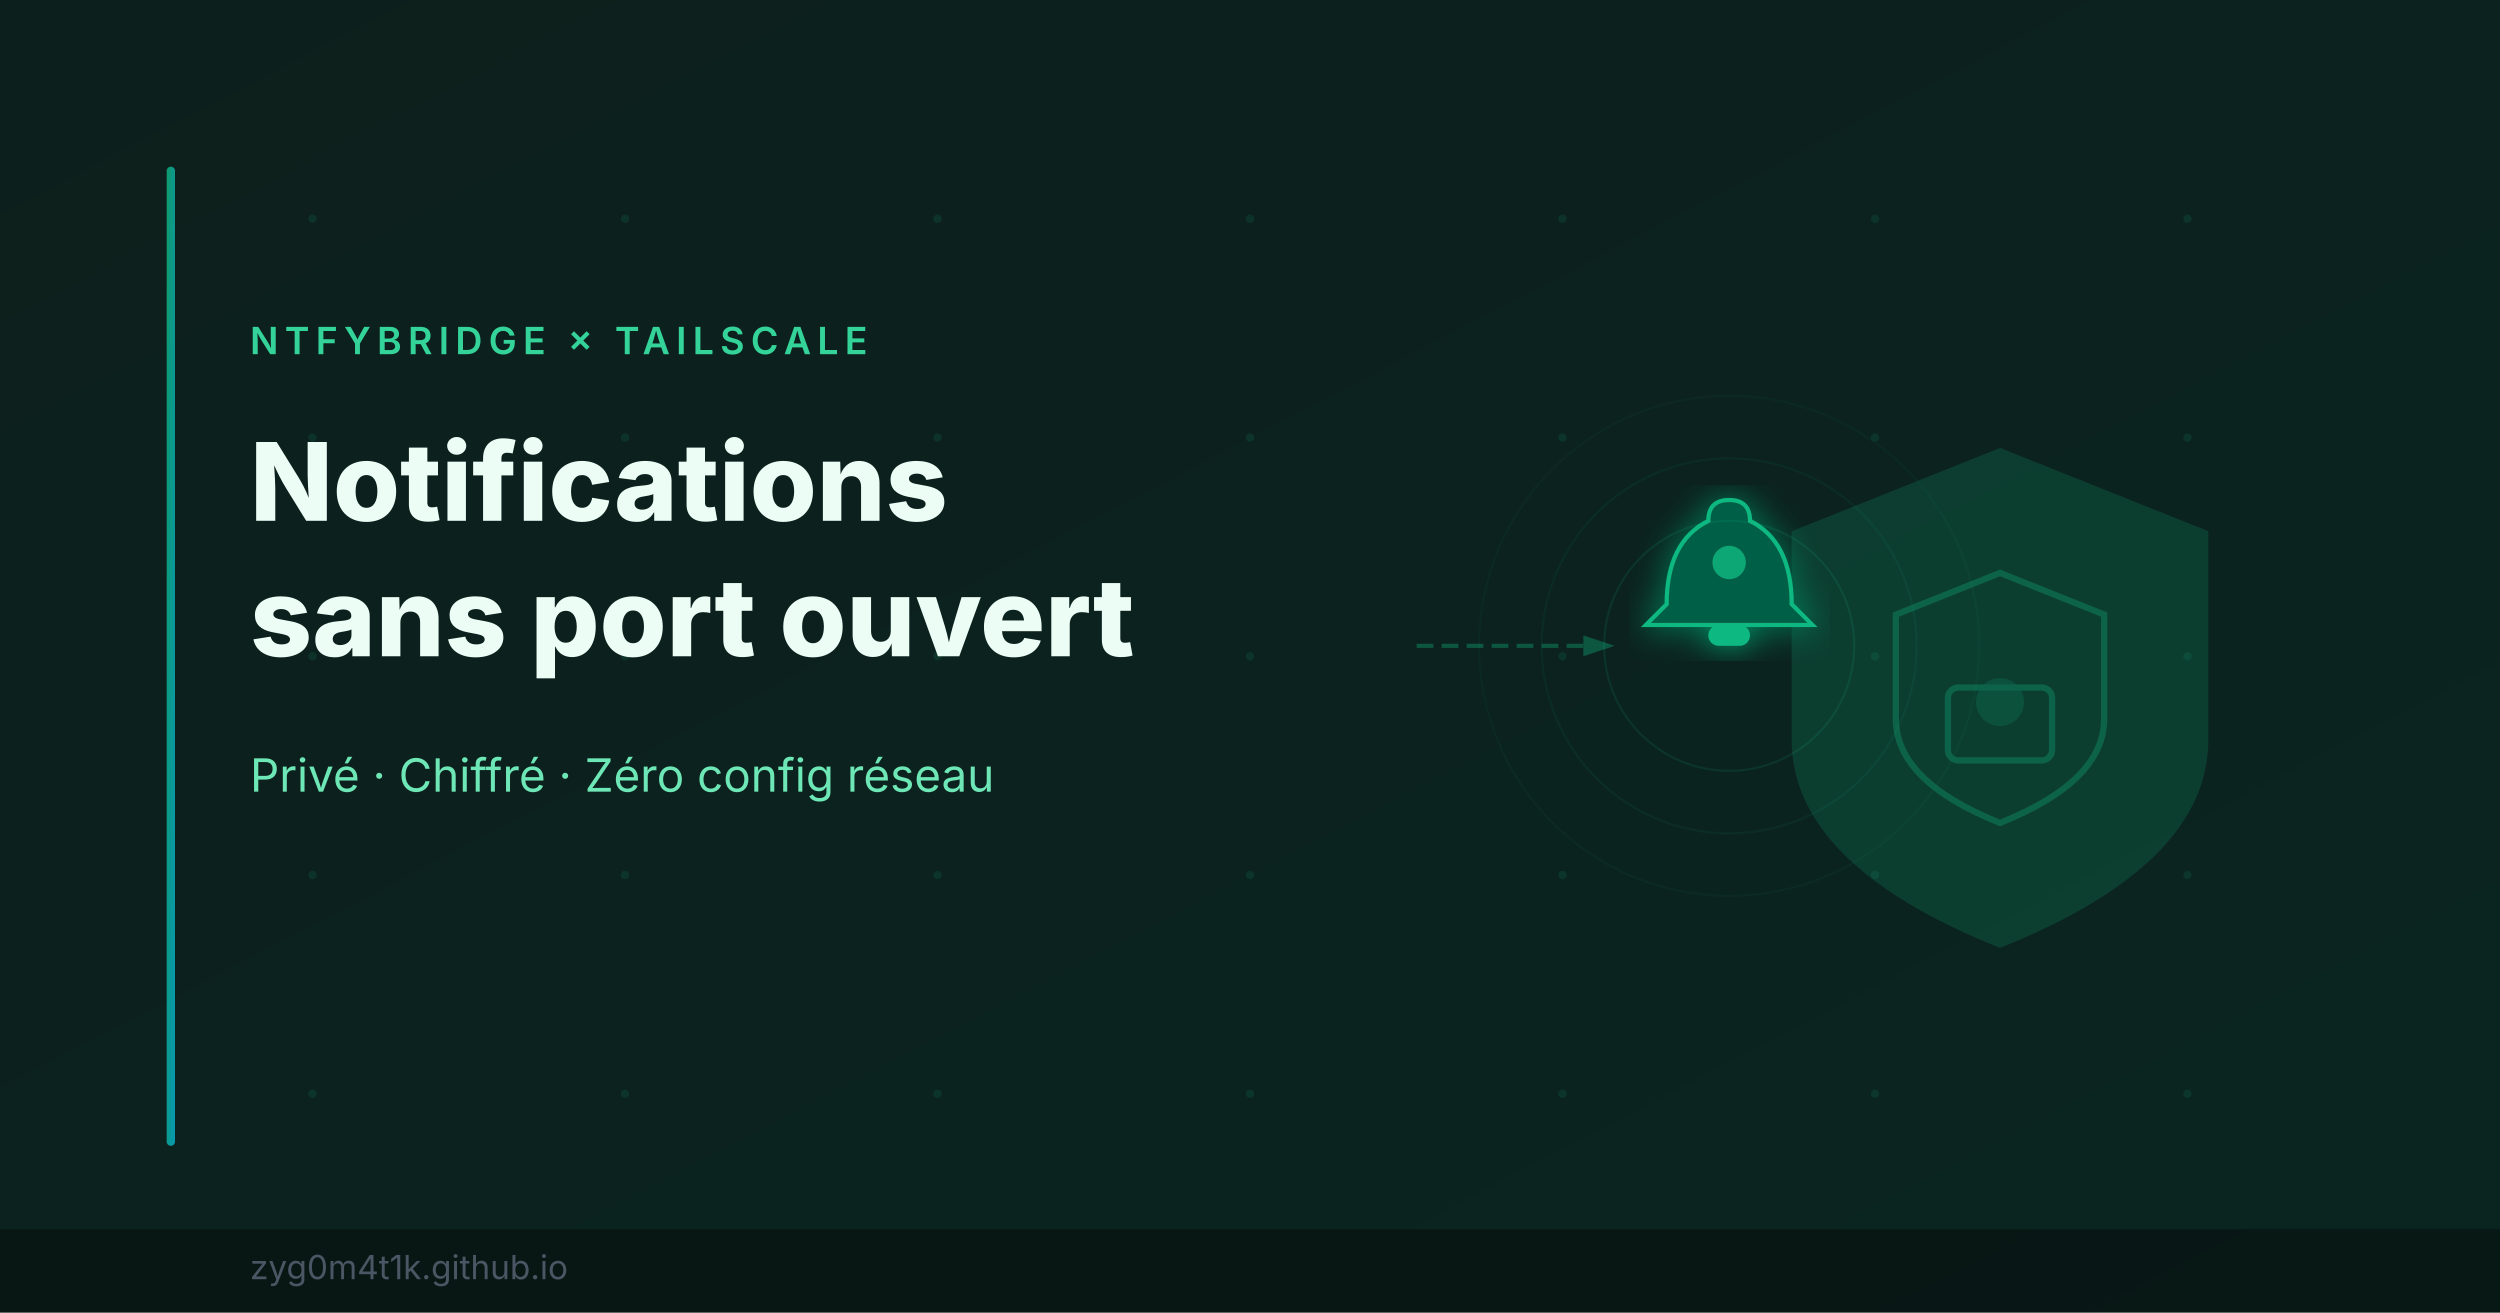
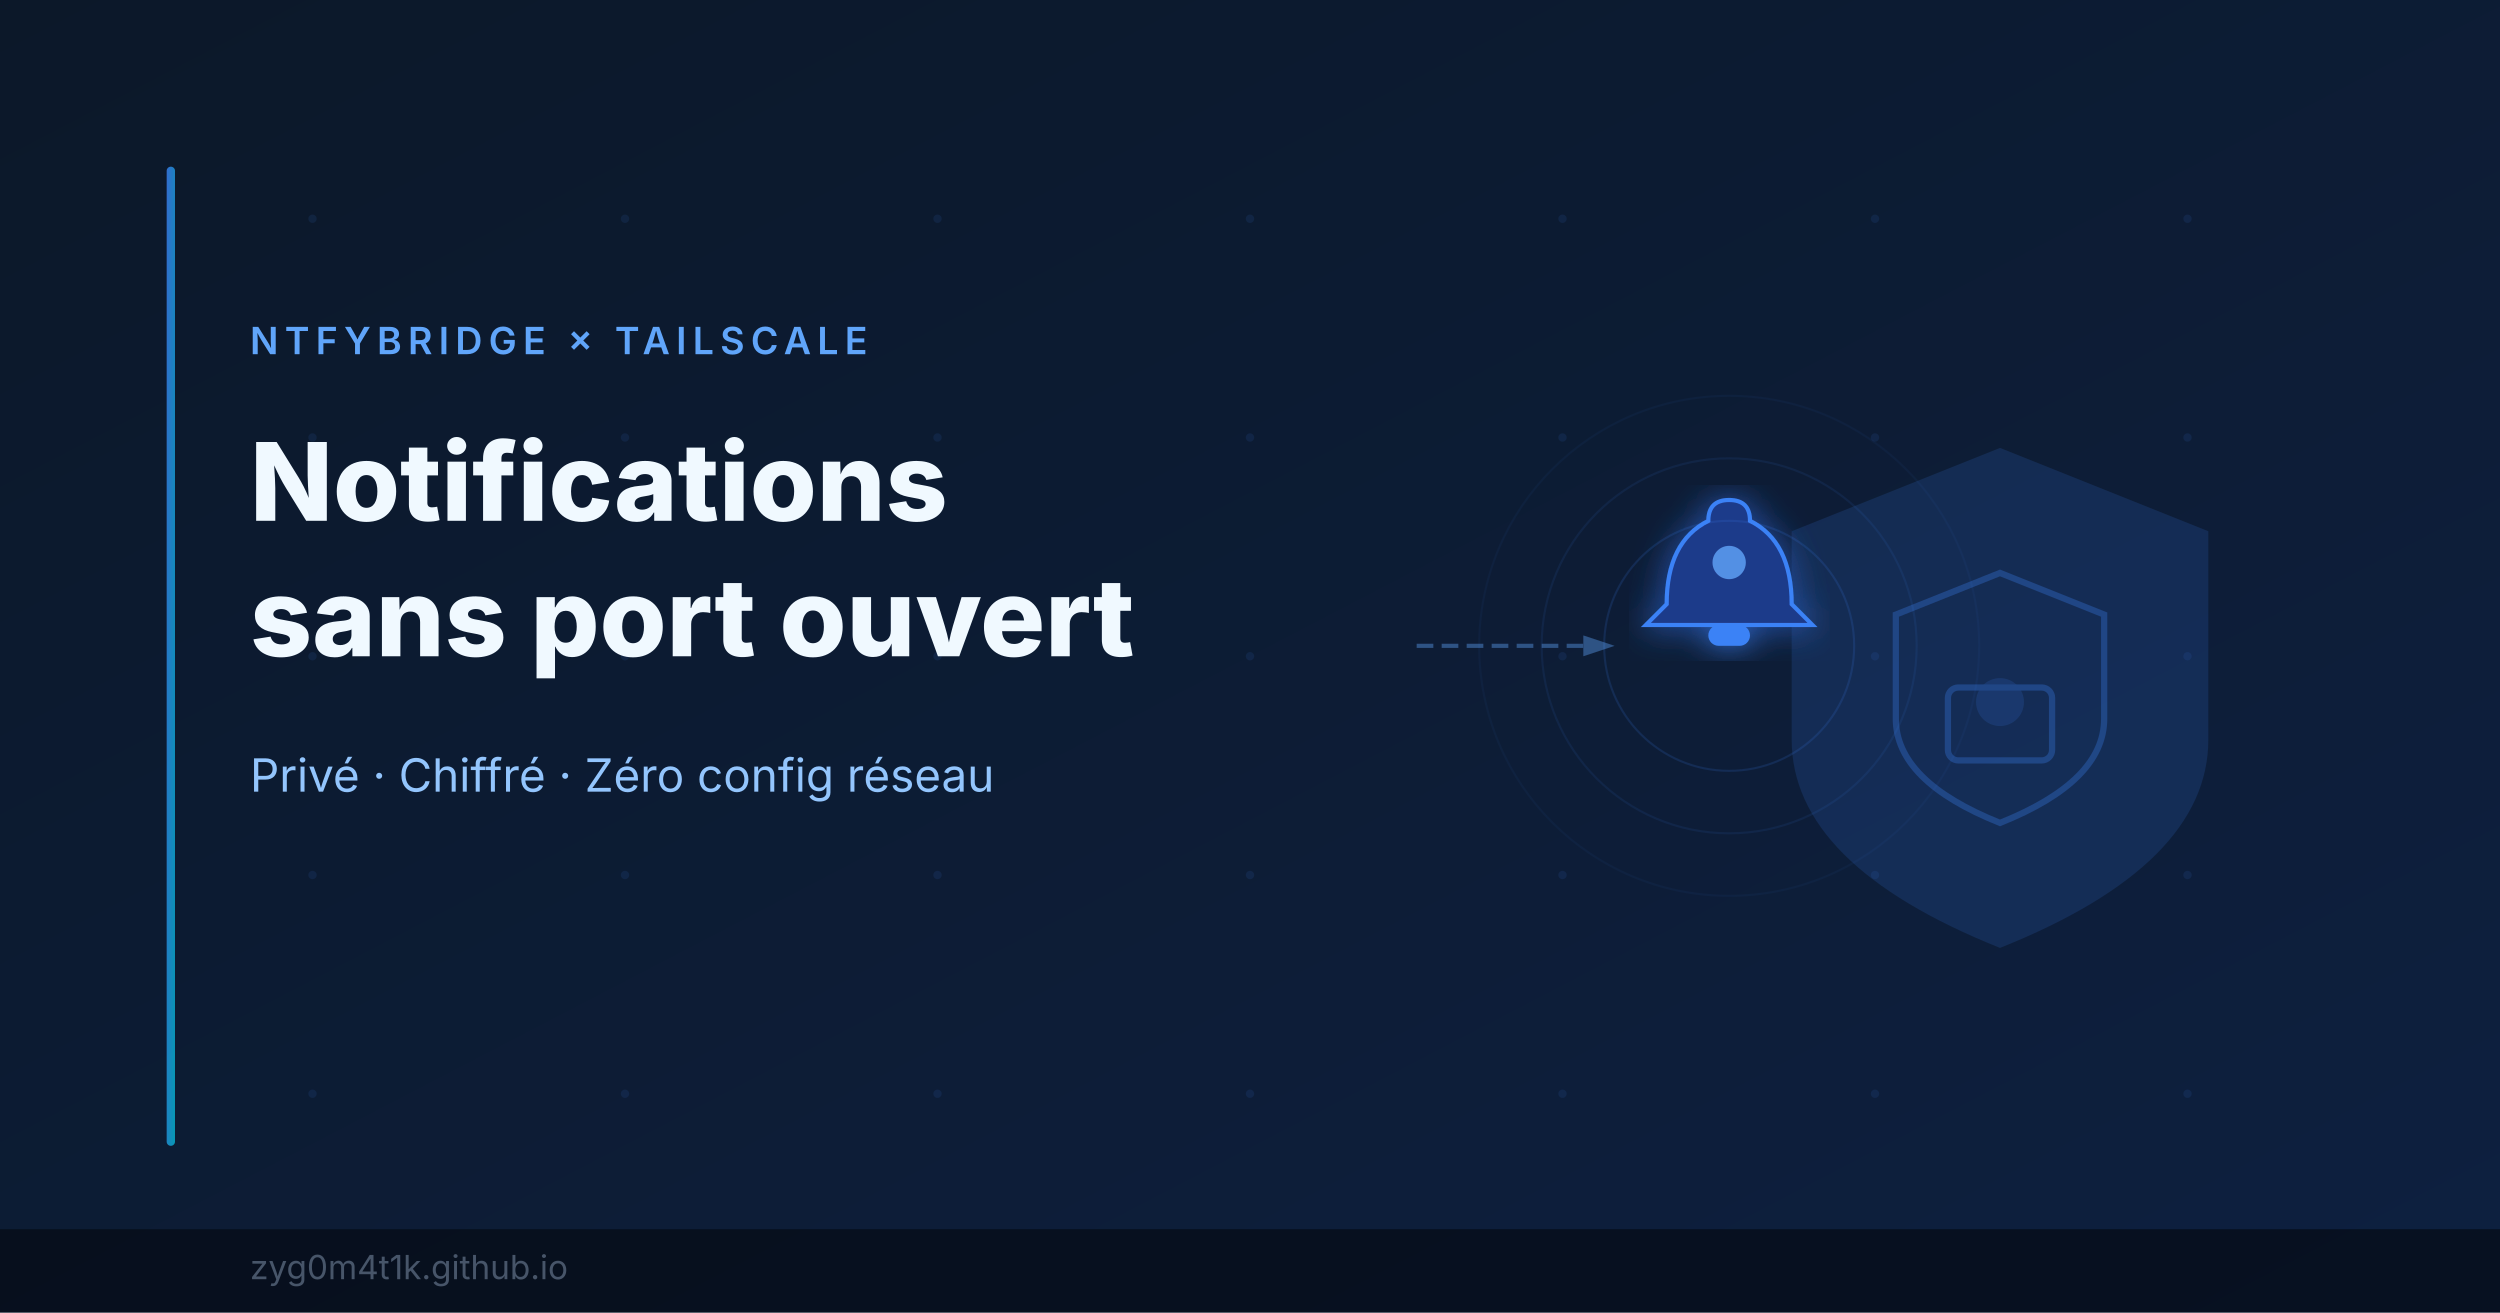
<svg xmlns="http://www.w3.org/2000/svg" viewBox="0 0 1200 630">
  <defs>
    <linearGradient id="bg" x1="0%" y1="0%" x2="100%" y2="100%">
-       <stop offset="0%" stop-color="#0d1f1c" />
-       <stop offset="100%" stop-color="#0a2520" />
+       <stop offset="0%" stop-color="#0c1829" />
+       <stop offset="100%" stop-color="#0d2040" />
    </linearGradient>
    <linearGradient id="accent" x1="0%" y1="0%" x2="100%" y2="100%">
-       <stop offset="0%" stop-color="#10b981" />
+       <stop offset="0%" stop-color="#3b82f6" />
      <stop offset="100%" stop-color="#06b6d4" />
    </linearGradient>
    <filter id="glow">
      <feGaussianBlur stdDeviation="8" result="blur" />
      <feMerge>
        <feMergeNode in="blur" />
        <feMergeNode in="SourceGraphic" />
      </feMerge>
    </filter>
  </defs>
  <rect width="1200" height="630" fill="url(#bg)" />
-   <g opacity="0.12" fill="#10b981">
+   <g opacity="0.10" fill="#3b82f6">
    <circle cx="150" cy="105" r="2" />
    <circle cx="300" cy="105" r="2" />
    <circle cx="450" cy="105" r="2" />
    <circle cx="600" cy="105" r="2" />
    <circle cx="750" cy="105" r="2" />
    <circle cx="900" cy="105" r="2" />
    <circle cx="1050" cy="105" r="2" />
    <circle cx="150" cy="210" r="2" />
    <circle cx="300" cy="210" r="2" />
    <circle cx="450" cy="210" r="2" />
    <circle cx="600" cy="210" r="2" />
    <circle cx="750" cy="210" r="2" />
    <circle cx="900" cy="210" r="2" />
    <circle cx="1050" cy="210" r="2" />
    <circle cx="150" cy="315" r="2" />
    <circle cx="300" cy="315" r="2" />
    <circle cx="450" cy="315" r="2" />
    <circle cx="600" cy="315" r="2" />
    <circle cx="750" cy="315" r="2" />
    <circle cx="900" cy="315" r="2" />
    <circle cx="1050" cy="315" r="2" />
    <circle cx="150" cy="420" r="2" />
    <circle cx="300" cy="420" r="2" />
    <circle cx="450" cy="420" r="2" />
    <circle cx="600" cy="420" r="2" />
    <circle cx="750" cy="420" r="2" />
    <circle cx="900" cy="420" r="2" />
    <circle cx="1050" cy="420" r="2" />
    <circle cx="150" cy="525" r="2" />
    <circle cx="300" cy="525" r="2" />
    <circle cx="450" cy="525" r="2" />
    <circle cx="600" cy="525" r="2" />
    <circle cx="750" cy="525" r="2" />
    <circle cx="900" cy="525" r="2" />
    <circle cx="1050" cy="525" r="2" />
  </g>
-   <g transform="translate(860, 215)" opacity="0.18" fill="#10b981">
+   <g transform="translate(860, 215)" opacity="0.15" fill="#3b82f6">
    <path d="M100 0 L200 40 L200 140 Q200 200 100 240 Q0 200 0 140 L0 40 Z" />
  </g>
-   <g transform="translate(910, 275)" opacity="0.3" fill="none" stroke="#10b981" stroke-width="3">
+   <g transform="translate(910, 275)" opacity="0.3" fill="none" stroke="#3b82f6" stroke-width="3">
    <path d="M50 0 L100 20 L100 70 Q100 100 50 120 Q0 100 0 70 L0 20 Z" />
    <rect x="25" y="55" width="50" height="35" rx="5" />
-     <circle cx="50" cy="62" r="10" fill="#10b981" opacity="0.5" />
+     <circle cx="50" cy="62" r="10" fill="#3b82f6" opacity="0.5" />
  </g>
  <g transform="translate(780, 240)" filter="url(#glow)">
-     <path d="M60 10 Q60 0 50 0 Q40 0 40 10 Q20 20 20 50 L10 60 L90 60 L80 50 Q80 20 60 10 Z" fill="#065f46" stroke="#10b981" stroke-width="2" />
-     <rect x="40" y="60" width="20" height="10" rx="5" fill="#10b981" />
-     <circle cx="50" cy="30" r="8" fill="#10b981" opacity="0.8" />
+     <path d="M60 10 Q60 0 50 0 Q40 0 40 10 Q20 20 20 50 L10 60 L90 60 L80 50 Q80 20 60 10 Z" fill="#1e3a8a" stroke="#3b82f6" stroke-width="2" />
+     <rect x="40" y="60" width="20" height="10" rx="5" fill="#3b82f6" />
+     <circle cx="50" cy="30" r="8" fill="#60a5fa" opacity="0.8" />
  </g>
-   <circle cx="830" cy="310" r="60" fill="none" stroke="#10b981" stroke-width="1" opacity="0.12" />
-   <circle cx="830" cy="310" r="90" fill="none" stroke="#10b981" stroke-width="1" opacity="0.07" />
-   <circle cx="830" cy="310" r="120" fill="none" stroke="#10b981" stroke-width="1" opacity="0.04" />
-   <g opacity="0.35">
-     <line x1="680" y1="310" x2="760" y2="310" stroke="#10b981" stroke-width="2" stroke-dasharray="8 4" />
-     <polygon points="760,305 775,310 760,315" fill="#10b981" />
+   <circle cx="830" cy="310" r="60" fill="none" stroke="#3b82f6" stroke-width="1" opacity="0.15" />
+   <circle cx="830" cy="310" r="90" fill="none" stroke="#3b82f6" stroke-width="1" opacity="0.09" />
+   <circle cx="830" cy="310" r="120" fill="none" stroke="#3b82f6" stroke-width="1" opacity="0.05" />
+   <g opacity="0.4">
+     <line x1="680" y1="310" x2="760" y2="310" stroke="#60a5fa" stroke-width="2" stroke-dasharray="8 4" />
+     <polygon points="760,305 775,310 760,315" fill="#60a5fa" />
  </g>
  <rect x="80" y="80" width="4" height="470" fill="url(#accent)" rx="2" opacity="0.8" />
-   <text x="120" y="170" font-family="-apple-system,BlinkMacSystemFont,'Segoe UI',sans-serif" font-size="18" fill="#34d399" font-weight="600" letter-spacing="3">NTFYBRIDGE × TAILSCALE</text>
-   <text x="120" y="250" font-family="-apple-system,BlinkMacSystemFont,'Segoe UI',sans-serif" font-size="52" fill="#ecfdf5" font-weight="800">Notifications</text>
-   <text x="120" y="315" font-family="-apple-system,BlinkMacSystemFont,'Segoe UI',sans-serif" font-size="52" fill="#ecfdf5" font-weight="800">sans port ouvert</text>
-   <text x="120" y="380" font-family="-apple-system,BlinkMacSystemFont,'Segoe UI',sans-serif" font-size="22" fill="#6ee7b7">Privé · Chiffré · Zéro config réseau</text>
-   <rect x="0" y="590" width="1200" height="40" fill="#060f0d" opacity="0.6" />
-   <text x="120" y="614" font-family="-apple-system,BlinkMacSystemFont,'Segoe UI',sans-serif" font-size="16" fill="#4b5563">zyg0m4t1k.github.io</text>
+   <text x="120" y="170" font-family="-apple-system,BlinkMacSystemFont,'Segoe UI',sans-serif" font-size="18" fill="#60a5fa" font-weight="600" letter-spacing="3">NTFYBRIDGE × TAILSCALE</text>
+   <text x="120" y="250" font-family="-apple-system,BlinkMacSystemFont,'Segoe UI',sans-serif" font-size="52" fill="#f0f9ff" font-weight="800">Notifications</text>
+   <text x="120" y="315" font-family="-apple-system,BlinkMacSystemFont,'Segoe UI',sans-serif" font-size="52" fill="#f0f9ff" font-weight="800">sans port ouvert</text>
+   <text x="120" y="380" font-family="-apple-system,BlinkMacSystemFont,'Segoe UI',sans-serif" font-size="22" fill="#93c5fd">Privé · Chiffré · Zéro config réseau</text>
+   <rect x="0" y="590" width="1200" height="40" fill="#040a14" opacity="0.7" />
+   <text x="120" y="614" font-family="-apple-system,BlinkMacSystemFont,'Segoe UI',sans-serif" font-size="16" fill="#475569">zyg0m4t1k.github.io</text>
</svg>
